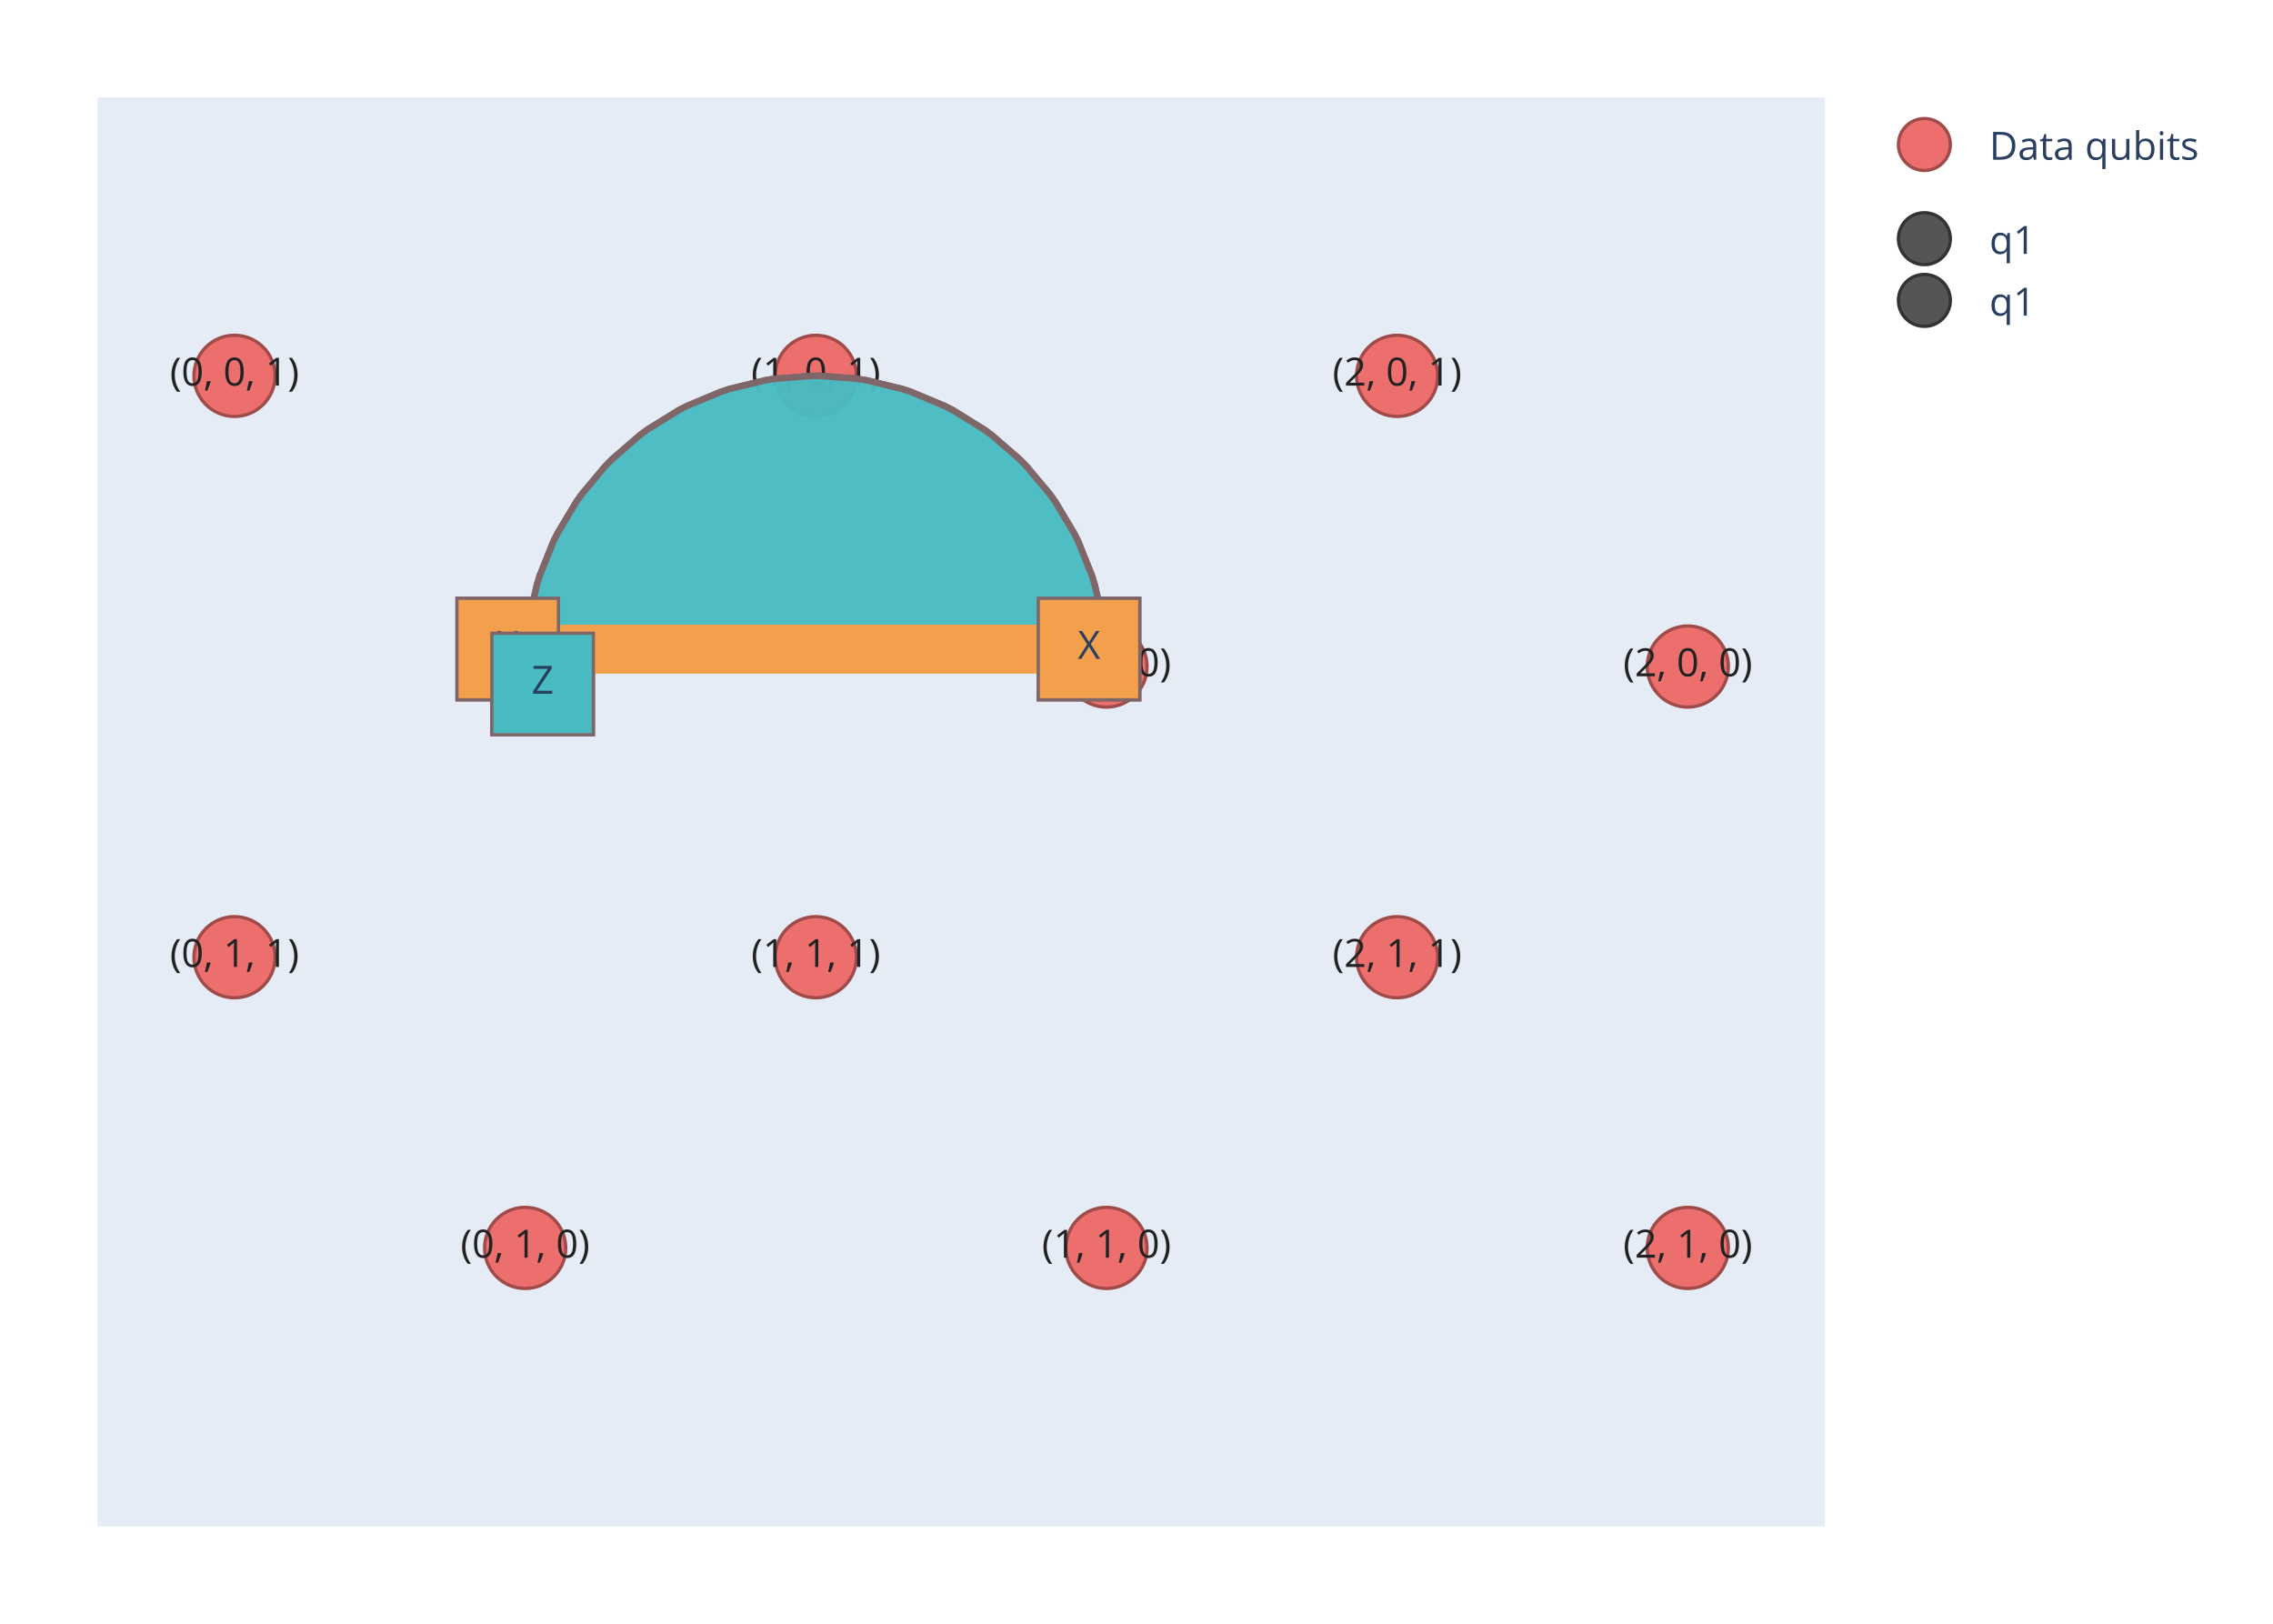
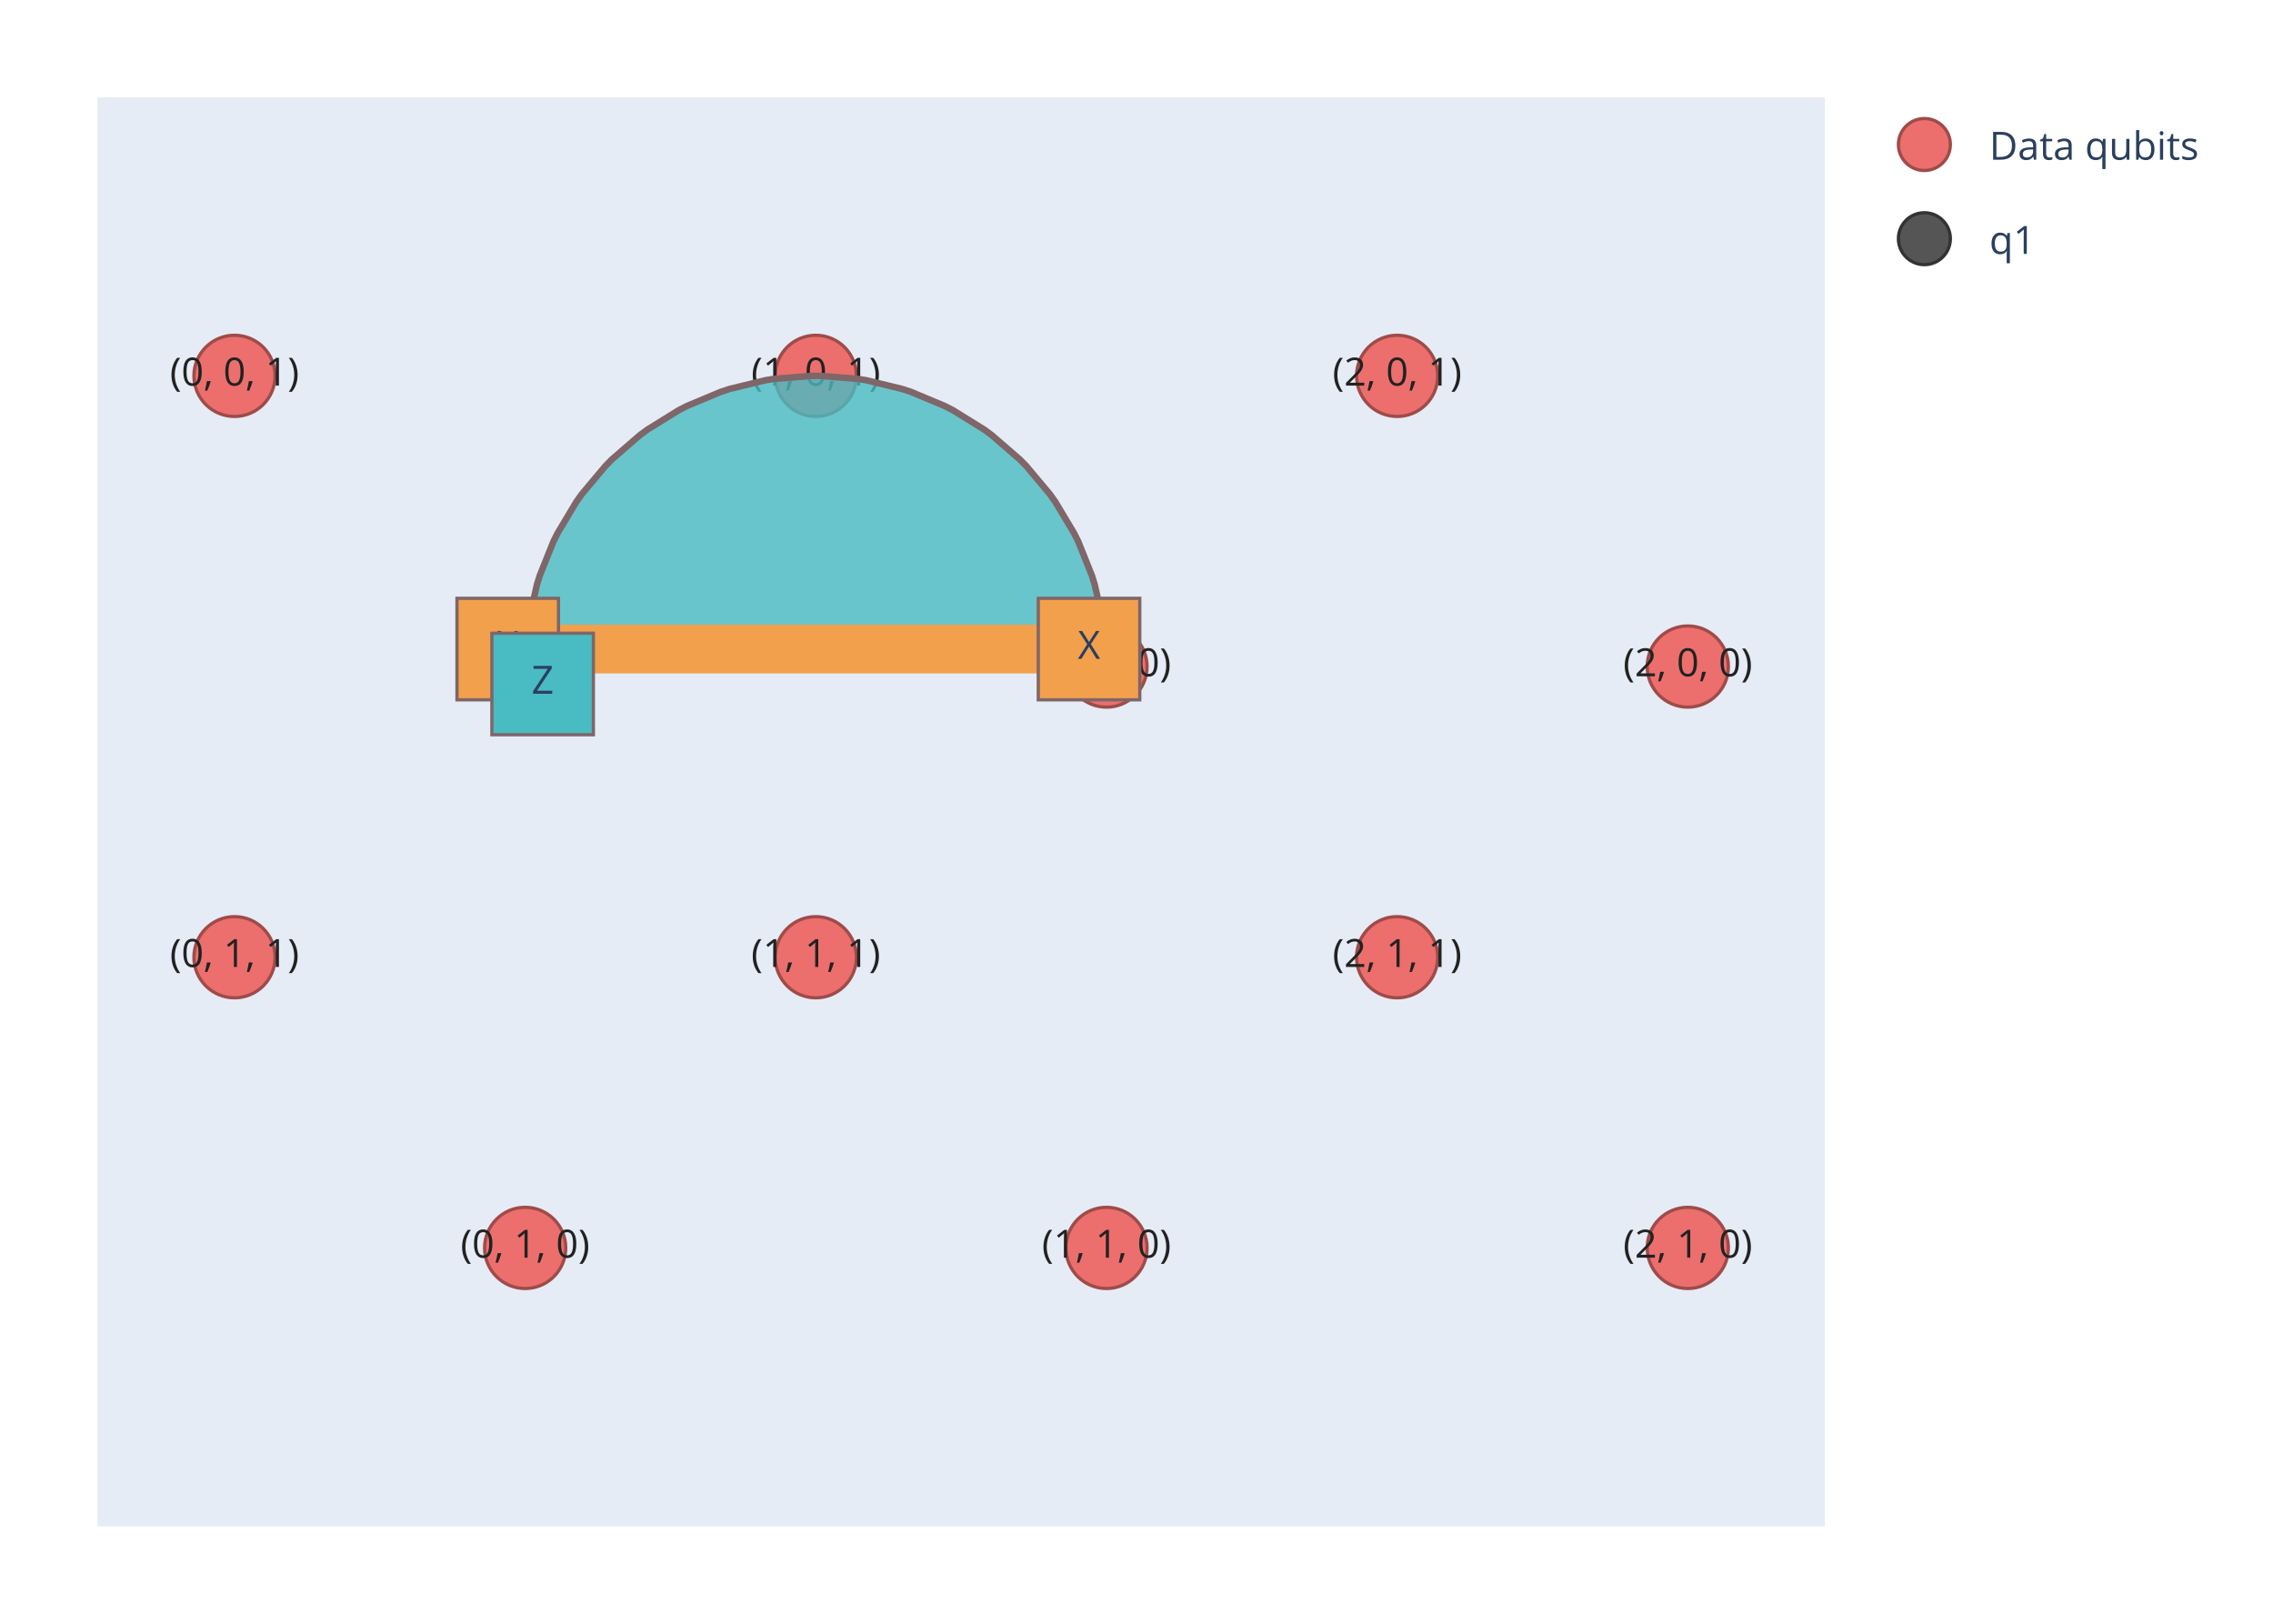
<svg xmlns="http://www.w3.org/2000/svg" class="main-svg" width="700" height="500" style="" viewBox="0 0 700 500">
  <rect x="0" y="0" width="700" height="500" style="fill: rgb(255, 255, 255); fill-opacity: 1;" />
-   <defs id="defs-eb7b50">
+   <defs id="defs-fe6a8f">
    <g class="clips">
-       <clipPath id="clipeb7b50xyplot" class="plotclip">
+       <clipPath id="clipfe6a8fxyplot" class="plotclip">
        <rect width="532" height="440" />
      </clipPath>
-       <clipPath class="axesclip" id="clipeb7b50x">
+       <clipPath class="axesclip" id="clipfe6a8fx">
        <rect x="30" y="0" width="532" height="500" />
      </clipPath>
-       <clipPath class="axesclip" id="clipeb7b50y">
+       <clipPath class="axesclip" id="clipfe6a8fy">
        <rect x="0" y="30" width="700" height="440" />
      </clipPath>
-       <clipPath class="axesclip" id="clipeb7b50xy">
+       <clipPath class="axesclip" id="clipfe6a8fxy">
        <rect x="30" y="30" width="532" height="440" />
      </clipPath>
    </g>
    <g class="gradients" />
    <g class="patterns" />
  </defs>
  <g class="bglayer">
    <rect class="bg" x="30" y="30" width="532" height="440" style="fill: rgb(229, 236, 246); fill-opacity: 1; stroke-width: 0;" />
  </g>
  <g class="layer-below">
    <g class="imagelayer" />
    <g class="shapelayer" />
  </g>
  <g class="cartesianlayer">
    <g class="subplot xy">
      <g class="layer-subplot">
        <g class="shapelayer" />
        <g class="imagelayer" />
      </g>
      <g class="minor-gridlayer">
        <g class="x" />
        <g class="y" />
      </g>
      <g class="gridlayer">
        <g class="x" />
        <g class="y" />
      </g>
      <g class="zerolinelayer" />
      <g class="layer-between">
        <g class="shapelayer" />
        <g class="imagelayer" />
      </g>
      <path class="xlines-below" />
      <path class="ylines-below" />
      <g class="overlines-below" />
      <g class="xaxislayer-below" />
      <g class="yaxislayer-below" />
      <g class="overaxes-below" />
      <g class="overplot">
-         <g class="xy" transform="translate(30,30)" clip-path="url(#clipeb7b50xyplot)">
+         <g class="xy" transform="translate(30,30)" clip-path="url(#clipfe6a8fxyplot)">
          <g class="scatterlayer mlayer">
-             <g class="trace scatter tracee76bf6" style="stroke-miterlimit: 2; opacity: 1;">
-               <g class="fills" />
-               <g class="errorbars" />
-               <g class="lines" />
-               <g class="points" />
-               <g class="text" />
-             </g>
-             <g class="trace scatter trace12d8eb" style="stroke-miterlimit: 2; opacity: 1;">
+             <g class="trace scatter trace1635cc" style="stroke-miterlimit: 2; opacity: 1;">
+               <g class="fills" />
+               <g class="errorbars" />
+               <g class="lines" />
+               <g class="points" />
+               <g class="text" />
+             </g>
+             <g class="trace scatter trace45ab34" style="stroke-miterlimit: 2; opacity: 1;">
              <g class="fills" />
              <g class="errorbars" />
              <g class="lines" />
              <g class="points">
                <path class="point" transform="translate(131.73,175.25)" d="M12.5,0A12.5,12.5 0 1,1 0,-12.5A12.5,12.5 0 0,1 12.5,0Z" style="opacity: 1; stroke-width: 1px; fill: rgb(236, 111, 109); fill-opacity: 1; stroke: rgb(159, 75, 73); stroke-opacity: 1;" />
              </g>
              <g class="text">
                <g class="textpoint" transform="translate(0,3)">
                  <text x="131.73" y="175.25" text-anchor="middle" style="font-family: 'Open Sans', verdana, arial, sans-serif; font-size: 12px; fill: rgb(34, 34, 34); fill-opacity: 1; white-space: pre;">(0, 0, 0)</text>
                </g>
              </g>
            </g>
-             <g class="trace scatter trace99f11b" style="stroke-miterlimit: 2; opacity: 1;">
+             <g class="trace scatter trace7b6054" style="stroke-miterlimit: 2; opacity: 1;">
              <g class="fills" />
              <g class="errorbars" />
              <g class="lines" />
              <g class="points">
                <path class="point" transform="translate(42.22,85.74)" d="M12.5,0A12.5,12.5 0 1,1 0,-12.5A12.5,12.5 0 0,1 12.5,0Z" style="opacity: 1; stroke-width: 1px; fill: rgb(236, 111, 109); fill-opacity: 1; stroke: rgb(159, 75, 73); stroke-opacity: 1;" />
              </g>
              <g class="text">
                <g class="textpoint" transform="translate(0,3)">
                  <text x="42.22" y="85.74" text-anchor="middle" style="font-family: 'Open Sans', verdana, arial, sans-serif; font-size: 12px; fill: rgb(34, 34, 34); fill-opacity: 1; white-space: pre;">(0, 0, 1)</text>
                </g>
              </g>
            </g>
-             <g class="trace scatter trace2eb39a" style="stroke-miterlimit: 2; opacity: 1;">
+             <g class="trace scatter trace7ca0b0" style="stroke-miterlimit: 2; opacity: 1;">
              <g class="fills" />
              <g class="errorbars" />
              <g class="lines" />
              <g class="points">
                <path class="point" transform="translate(131.73,354.27)" d="M12.5,0A12.5,12.5 0 1,1 0,-12.5A12.5,12.5 0 0,1 12.5,0Z" style="opacity: 1; stroke-width: 1px; fill: rgb(236, 111, 109); fill-opacity: 1; stroke: rgb(159, 75, 73); stroke-opacity: 1;" />
              </g>
              <g class="text">
                <g class="textpoint" transform="translate(0,3)">
                  <text x="131.73" y="354.27" text-anchor="middle" style="font-family: 'Open Sans', verdana, arial, sans-serif; font-size: 12px; fill: rgb(34, 34, 34); fill-opacity: 1; white-space: pre;">(0, 1, 0)</text>
                </g>
              </g>
            </g>
-             <g class="trace scatter trace560b42" style="stroke-miterlimit: 2; opacity: 1;">
+             <g class="trace scatter trace954535" style="stroke-miterlimit: 2; opacity: 1;">
              <g class="fills" />
              <g class="errorbars" />
              <g class="lines" />
              <g class="points">
                <path class="point" transform="translate(42.22,264.76)" d="M12.5,0A12.5,12.5 0 1,1 0,-12.5A12.5,12.5 0 0,1 12.5,0Z" style="opacity: 1; stroke-width: 1px; fill: rgb(236, 111, 109); fill-opacity: 1; stroke: rgb(159, 75, 73); stroke-opacity: 1;" />
              </g>
              <g class="text">
                <g class="textpoint" transform="translate(0,3)">
                  <text x="42.22" y="264.76" text-anchor="middle" style="font-family: 'Open Sans', verdana, arial, sans-serif; font-size: 12px; fill: rgb(34, 34, 34); fill-opacity: 1; white-space: pre;">(0, 1, 1)</text>
                </g>
              </g>
            </g>
-             <g class="trace scatter traced9ee4f" style="stroke-miterlimit: 2; opacity: 1;">
+             <g class="trace scatter trace5577dd" style="stroke-miterlimit: 2; opacity: 1;">
              <g class="fills" />
              <g class="errorbars" />
              <g class="lines" />
              <g class="points">
                <path class="point" transform="translate(310.76,175.25)" d="M12.5,0A12.5,12.5 0 1,1 0,-12.5A12.5,12.5 0 0,1 12.5,0Z" style="opacity: 1; stroke-width: 1px; fill: rgb(236, 111, 109); fill-opacity: 1; stroke: rgb(159, 75, 73); stroke-opacity: 1;" />
              </g>
              <g class="text">
                <g class="textpoint" transform="translate(0,3)">
                  <text x="310.76" y="175.25" text-anchor="middle" style="font-family: 'Open Sans', verdana, arial, sans-serif; font-size: 12px; fill: rgb(34, 34, 34); fill-opacity: 1; white-space: pre;">(1, 0, 0)</text>
                </g>
              </g>
            </g>
-             <g class="trace scatter traceec8ee0" style="stroke-miterlimit: 2; opacity: 1;">
+             <g class="trace scatter trace61e3f8" style="stroke-miterlimit: 2; opacity: 1;">
              <g class="fills" />
              <g class="errorbars" />
              <g class="lines" />
              <g class="points">
                <path class="point" transform="translate(221.24,85.74)" d="M12.5,0A12.5,12.5 0 1,1 0,-12.5A12.5,12.5 0 0,1 12.5,0Z" style="opacity: 1; stroke-width: 1px; fill: rgb(236, 111, 109); fill-opacity: 1; stroke: rgb(159, 75, 73); stroke-opacity: 1;" />
              </g>
              <g class="text">
                <g class="textpoint" transform="translate(0,3)">
                  <text x="221.24" y="85.74" text-anchor="middle" style="font-family: 'Open Sans', verdana, arial, sans-serif; font-size: 12px; fill: rgb(34, 34, 34); fill-opacity: 1; white-space: pre;">(1, 0, 1)</text>
                </g>
              </g>
            </g>
-             <g class="trace scatter traceb97c2a" style="stroke-miterlimit: 2; opacity: 1;">
+             <g class="trace scatter trace69c6fb" style="stroke-miterlimit: 2; opacity: 1;">
              <g class="fills" />
              <g class="errorbars" />
              <g class="lines" />
              <g class="points">
                <path class="point" transform="translate(310.76,354.27)" d="M12.5,0A12.5,12.5 0 1,1 0,-12.5A12.5,12.5 0 0,1 12.5,0Z" style="opacity: 1; stroke-width: 1px; fill: rgb(236, 111, 109); fill-opacity: 1; stroke: rgb(159, 75, 73); stroke-opacity: 1;" />
              </g>
              <g class="text">
                <g class="textpoint" transform="translate(0,3)">
                  <text x="310.76" y="354.27" text-anchor="middle" style="font-family: 'Open Sans', verdana, arial, sans-serif; font-size: 12px; fill: rgb(34, 34, 34); fill-opacity: 1; white-space: pre;">(1, 1, 0)</text>
                </g>
              </g>
            </g>
-             <g class="trace scatter traceda4648" style="stroke-miterlimit: 2; opacity: 1;">
+             <g class="trace scatter tracead4a79" style="stroke-miterlimit: 2; opacity: 1;">
              <g class="fills" />
              <g class="errorbars" />
              <g class="lines" />
              <g class="points">
                <path class="point" transform="translate(221.24,264.76)" d="M12.5,0A12.5,12.5 0 1,1 0,-12.5A12.5,12.5 0 0,1 12.5,0Z" style="opacity: 1; stroke-width: 1px; fill: rgb(236, 111, 109); fill-opacity: 1; stroke: rgb(159, 75, 73); stroke-opacity: 1;" />
              </g>
              <g class="text">
                <g class="textpoint" transform="translate(0,3)">
                  <text x="221.24" y="264.76" text-anchor="middle" style="font-family: 'Open Sans', verdana, arial, sans-serif; font-size: 12px; fill: rgb(34, 34, 34); fill-opacity: 1; white-space: pre;">(1, 1, 1)</text>
                </g>
              </g>
            </g>
-             <g class="trace scatter trace38868f" style="stroke-miterlimit: 2; opacity: 1;">
+             <g class="trace scatter trace51df60" style="stroke-miterlimit: 2; opacity: 1;">
              <g class="fills" />
              <g class="errorbars" />
              <g class="lines" />
              <g class="points">
                <path class="point" transform="translate(489.78,175.25)" d="M12.5,0A12.5,12.5 0 1,1 0,-12.5A12.5,12.5 0 0,1 12.5,0Z" style="opacity: 1; stroke-width: 1px; fill: rgb(236, 111, 109); fill-opacity: 1; stroke: rgb(159, 75, 73); stroke-opacity: 1;" />
              </g>
              <g class="text">
                <g class="textpoint" transform="translate(0,3)">
                  <text x="489.78" y="175.25" text-anchor="middle" style="font-family: 'Open Sans', verdana, arial, sans-serif; font-size: 12px; fill: rgb(34, 34, 34); fill-opacity: 1; white-space: pre;">(2, 0, 0)</text>
                </g>
              </g>
            </g>
-             <g class="trace scatter trace159dfd" style="stroke-miterlimit: 2; opacity: 1;">
+             <g class="trace scatter trace44da45" style="stroke-miterlimit: 2; opacity: 1;">
              <g class="fills" />
              <g class="errorbars" />
              <g class="lines" />
              <g class="points">
                <path class="point" transform="translate(400.27,85.74)" d="M12.5,0A12.5,12.5 0 1,1 0,-12.5A12.5,12.5 0 0,1 12.5,0Z" style="opacity: 1; stroke-width: 1px; fill: rgb(236, 111, 109); fill-opacity: 1; stroke: rgb(159, 75, 73); stroke-opacity: 1;" />
              </g>
              <g class="text">
                <g class="textpoint" transform="translate(0,3)">
                  <text x="400.27" y="85.74" text-anchor="middle" style="font-family: 'Open Sans', verdana, arial, sans-serif; font-size: 12px; fill: rgb(34, 34, 34); fill-opacity: 1; white-space: pre;">(2, 0, 1)</text>
                </g>
              </g>
            </g>
-             <g class="trace scatter trace48623d" style="stroke-miterlimit: 2; opacity: 1;">
+             <g class="trace scatter traceb8865a" style="stroke-miterlimit: 2; opacity: 1;">
              <g class="fills" />
              <g class="errorbars" />
              <g class="lines" />
              <g class="points">
                <path class="point" transform="translate(489.78,354.27)" d="M12.5,0A12.5,12.5 0 1,1 0,-12.5A12.5,12.5 0 0,1 12.5,0Z" style="opacity: 1; stroke-width: 1px; fill: rgb(236, 111, 109); fill-opacity: 1; stroke: rgb(159, 75, 73); stroke-opacity: 1;" />
              </g>
              <g class="text">
                <g class="textpoint" transform="translate(0,3)">
                  <text x="489.78" y="354.27" text-anchor="middle" style="font-family: 'Open Sans', verdana, arial, sans-serif; font-size: 12px; fill: rgb(34, 34, 34); fill-opacity: 1; white-space: pre;">(2, 1, 0)</text>
                </g>
              </g>
            </g>
-             <g class="trace scatter trace6dd525" style="stroke-miterlimit: 2; opacity: 1;">
+             <g class="trace scatter trace567c16" style="stroke-miterlimit: 2; opacity: 1;">
              <g class="fills" />
              <g class="errorbars" />
              <g class="lines" />
              <g class="points">
                <path class="point" transform="translate(400.27,264.76)" d="M12.5,0A12.5,12.5 0 1,1 0,-12.5A12.5,12.5 0 0,1 12.5,0Z" style="opacity: 1; stroke-width: 1px; fill: rgb(236, 111, 109); fill-opacity: 1; stroke: rgb(159, 75, 73); stroke-opacity: 1;" />
              </g>
              <g class="text">
                <g class="textpoint" transform="translate(0,3)">
                  <text x="400.27" y="264.76" text-anchor="middle" style="font-family: 'Open Sans', verdana, arial, sans-serif; font-size: 12px; fill: rgb(34, 34, 34); fill-opacity: 1; white-space: pre;">(2, 1, 1)</text>
                </g>
              </g>
            </g>
-             <g class="trace scatter trace7208df" style="stroke-miterlimit: 2; opacity: 1;">
-               <g class="fills" />
-               <g class="errorbars" />
-               <g class="lines" />
-               <g class="points" />
-               <g class="text" />
-             </g>
-             <g class="trace scatter trace066d00" style="stroke-miterlimit: 2; opacity: 1;">
+             <g class="trace scatter trace8f27f4" style="stroke-miterlimit: 2; opacity: 1;">
+               <g class="fills" />
+               <g class="errorbars" />
+               <g class="lines" />
+               <g class="points" />
+               <g class="text" />
+             </g>
+             <g class="trace scatter traced4a3e8" style="stroke-miterlimit: 2; opacity: 1;">
              <g class="fills">
                <g>
                  <path class="js-fill" d="M131.73,175.25L132.46,163.91L132.86,161.1L135.36,150.03L136.2,147.31L140.42,136.77L141.69,134.23L147.52,124.49L149.17,122.17L156.46,113.48L158.46,111.45L167.04,104.02L169.32,102.33L178.97,96.35L181.5,95.04L191.97,90.66L194.67,89.77L205.7,87.09L208.51,86.65L219.82,85.75L222.67,85.75L233.98,86.65L236.79,87.09L247.82,89.77L250.52,90.66L260.99,95.04L263.52,96.35L273.17,102.33L275.45,104.02L284.03,111.45L286.03,113.48L293.32,122.17L294.97,124.49L300.8,134.23L302.07,136.77L306.29,147.31L307.13,150.03L309.63,161.1L310.03,163.91L310.76,175.25L131.73,175.25Z" style="fill: rgb(73, 187, 194); fill-opacity: 0.8; stroke-width: 0;" />
                </g>
              </g>
              <g class="errorbars" />
              <g class="lines">
                <path class="js-line" d="M131.73,175.25L132.46,163.91L132.86,161.1L135.36,150.03L136.2,147.31L140.42,136.77L141.69,134.23L147.52,124.49L149.17,122.17L156.46,113.48L158.46,111.45L167.04,104.02L169.32,102.33L178.97,96.35L181.5,95.04L191.97,90.66L194.67,89.77L205.7,87.09L208.51,86.65L219.82,85.75L222.67,85.75L233.98,86.65L236.79,87.09L247.82,89.77L250.52,90.66L260.99,95.04L263.52,96.35L273.17,102.33L275.45,104.02L284.03,111.45L286.03,113.48L293.32,122.17L294.97,124.49L300.8,134.23L302.07,136.77L306.29,147.31L307.13,150.03L309.63,161.1L310.03,163.91L310.76,175.25L131.73,175.25" style="vector-effect: none; fill: none; stroke: rgb(127, 102, 104); stroke-opacity: 1; stroke-width: 2px; opacity: 1;" />
              </g>
              <g class="points" />
              <g class="text" />
            </g>
-             <g class="trace scatter traceb94777" style="stroke-miterlimit: 2; opacity: 1;">
+             <g class="trace scatter trace0b9bf0" style="stroke-miterlimit: 2; opacity: 1;">
              <g class="fills" />
              <g class="errorbars" />
              <g class="lines">
                <path class="js-line" d="M126.36,169.87L305.38,169.87" style="vector-effect: none; fill: none; stroke: rgb(242, 160, 76); stroke-opacity: 1; stroke-width: 15px; opacity: 1;" />
              </g>
              <g class="points" />
              <g class="text" />
            </g>
-             <g class="trace scatter traceacca01" style="stroke-miterlimit: 2; opacity: 1;">
+             <g class="trace scatter trace9953ee" style="stroke-miterlimit: 2; opacity: 1;">
              <g class="fills" />
              <g class="errorbars" />
              <g class="lines" />
              <g class="points">
                <path class="point" transform="translate(126.36,169.87)" d="M15.63,15.63H-15.63V-15.63H15.63Z" style="opacity: 1; stroke-width: 1px; fill: rgb(242, 160, 76); fill-opacity: 1; stroke: rgb(127, 102, 104); stroke-opacity: 1;" />
              </g>
              <g class="text">
                <g class="textpoint" transform="translate(0,3)">
                  <text x="126.36" y="169.87" text-anchor="middle" style="font-family: 'Open Sans', verdana, arial, sans-serif; font-size: 12px; fill: rgb(42, 63, 95); fill-opacity: 1; white-space: pre;">X</text>
                </g>
              </g>
            </g>
-             <g class="trace scatter trace72d21b" style="stroke-miterlimit: 2; opacity: 1;">
+             <g class="trace scatter trace7b8be5" style="stroke-miterlimit: 2; opacity: 1;">
              <g class="fills" />
              <g class="errorbars" />
              <g class="lines" />
              <g class="points">
                <path class="point" transform="translate(305.38,169.87)" d="M15.63,15.63H-15.63V-15.63H15.63Z" style="opacity: 1; stroke-width: 1px; fill: rgb(242, 160, 76); fill-opacity: 1; stroke: rgb(127, 102, 104); stroke-opacity: 1;" />
              </g>
              <g class="text">
                <g class="textpoint" transform="translate(0,3)">
                  <text x="305.38" y="169.87" text-anchor="middle" style="font-family: 'Open Sans', verdana, arial, sans-serif; font-size: 12px; fill: rgb(42, 63, 95); fill-opacity: 1; white-space: pre;">X</text>
                </g>
              </g>
            </g>
-             <g class="trace scatter trace3f5cd8" style="stroke-miterlimit: 2; opacity: 1;">
+             <g class="trace scatter trace21a9e6" style="stroke-miterlimit: 2; opacity: 1;">
              <g class="fills" />
              <g class="errorbars" />
              <g class="lines">
                <path class="js-line" d="M137.11,180.62" style="vector-effect: none; fill: none; stroke: rgb(73, 187, 194); stroke-opacity: 1; stroke-width: 15px; opacity: 1;" />
              </g>
              <g class="points" />
              <g class="text" />
            </g>
-             <g class="trace scatter trace23a9e6" style="stroke-miterlimit: 2; opacity: 1;">
-               <g class="fills" />
-               <g class="errorbars" />
-               <g class="lines" />
-               <g class="points">
-                 <path class="point" transform="translate(137.11,180.62)" d="M15.63,15.63H-15.63V-15.63H15.63Z" style="opacity: 1; stroke-width: 1px; fill: rgb(73, 187, 194); fill-opacity: 1; stroke: rgb(127, 102, 104); stroke-opacity: 1;" />
-               </g>
-               <g class="text">
-                 <g class="textpoint" transform="translate(0,3)">
-                   <text x="137.11" y="180.62" text-anchor="middle" style="font-family: 'Open Sans', verdana, arial, sans-serif; font-size: 12px; fill: rgb(42, 63, 95); fill-opacity: 1; white-space: pre;">Z</text>
-                 </g>
-               </g>
-             </g>
-             <g class="trace scatter traceb8277f" style="stroke-miterlimit: 2; opacity: 1;">
-               <g class="fills" />
-               <g class="errorbars" />
-               <g class="lines" />
-               <g class="points" />
-               <g class="text" />
-             </g>
-             <g class="trace scatter tracedd65b2" style="stroke-miterlimit: 2; opacity: 1;">
-               <g class="fills">
-                 <g>
-                   <path class="js-fill" d="M131.73,175.25L132.46,163.91L132.86,161.1L135.36,150.03L136.2,147.31L140.42,136.77L141.69,134.23L147.52,124.49L149.17,122.17L156.46,113.48L158.46,111.45L167.04,104.02L169.32,102.33L178.97,96.35L181.5,95.04L191.97,90.66L194.67,89.77L205.7,87.09L208.51,86.65L219.82,85.75L222.67,85.75L233.98,86.65L236.79,87.09L247.82,89.77L250.52,90.66L260.99,95.04L263.52,96.35L273.17,102.33L275.45,104.02L284.03,111.45L286.03,113.48L293.32,122.17L294.97,124.49L300.8,134.23L302.07,136.77L306.29,147.31L307.13,150.03L309.63,161.1L310.03,163.91L310.76,175.25L131.73,175.25Z" style="fill: rgb(73, 187, 194); fill-opacity: 0.8; stroke-width: 0;" />
-                 </g>
-               </g>
-               <g class="errorbars" />
-               <g class="lines">
-                 <path class="js-line" d="M131.73,175.25L132.46,163.91L132.86,161.1L135.36,150.03L136.2,147.31L140.42,136.77L141.69,134.23L147.52,124.49L149.17,122.17L156.46,113.48L158.46,111.45L167.04,104.02L169.32,102.33L178.97,96.35L181.5,95.04L191.97,90.66L194.67,89.77L205.7,87.09L208.51,86.65L219.82,85.75L222.67,85.75L233.98,86.65L236.79,87.09L247.82,89.77L250.52,90.66L260.99,95.04L263.52,96.35L273.17,102.33L275.45,104.02L284.03,111.45L286.03,113.48L293.32,122.17L294.97,124.49L300.8,134.23L302.07,136.77L306.29,147.31L307.13,150.03L309.63,161.1L310.03,163.91L310.76,175.25L131.73,175.25" style="vector-effect: none; fill: none; stroke: rgb(127, 102, 104); stroke-opacity: 1; stroke-width: 2px; opacity: 1;" />
-               </g>
-               <g class="points" />
-               <g class="text" />
-             </g>
-             <g class="trace scatter trace46f4f3" style="stroke-miterlimit: 2; opacity: 1;">
-               <g class="fills" />
-               <g class="errorbars" />
-               <g class="lines">
-                 <path class="js-line" d="M126.36,169.87L305.38,169.87" style="vector-effect: none; fill: none; stroke: rgb(242, 160, 76); stroke-opacity: 1; stroke-width: 15px; opacity: 1;" />
-               </g>
-               <g class="points" />
-               <g class="text" />
-             </g>
-             <g class="trace scatter trace27a14b" style="stroke-miterlimit: 2; opacity: 1;">
-               <g class="fills" />
-               <g class="errorbars" />
-               <g class="lines" />
-               <g class="points">
-                 <path class="point" transform="translate(126.36,169.87)" d="M15.63,15.63H-15.63V-15.63H15.63Z" style="opacity: 1; stroke-width: 1px; fill: rgb(242, 160, 76); fill-opacity: 1; stroke: rgb(127, 102, 104); stroke-opacity: 1;" />
-               </g>
-               <g class="text">
-                 <g class="textpoint" transform="translate(0,3)">
-                   <text x="126.36" y="169.87" text-anchor="middle" style="font-family: 'Open Sans', verdana, arial, sans-serif; font-size: 12px; fill: rgb(42, 63, 95); fill-opacity: 1; white-space: pre;">X</text>
-                 </g>
-               </g>
-             </g>
-             <g class="trace scatter traced41ec7" style="stroke-miterlimit: 2; opacity: 1;">
-               <g class="fills" />
-               <g class="errorbars" />
-               <g class="lines" />
-               <g class="points">
-                 <path class="point" transform="translate(305.38,169.87)" d="M15.63,15.63H-15.63V-15.63H15.63Z" style="opacity: 1; stroke-width: 1px; fill: rgb(242, 160, 76); fill-opacity: 1; stroke: rgb(127, 102, 104); stroke-opacity: 1;" />
-               </g>
-               <g class="text">
-                 <g class="textpoint" transform="translate(0,3)">
-                   <text x="305.38" y="169.87" text-anchor="middle" style="font-family: 'Open Sans', verdana, arial, sans-serif; font-size: 12px; fill: rgb(42, 63, 95); fill-opacity: 1; white-space: pre;">X</text>
-                 </g>
-               </g>
-             </g>
-             <g class="trace scatter trace449739" style="stroke-miterlimit: 2; opacity: 1;">
-               <g class="fills" />
-               <g class="errorbars" />
-               <g class="lines">
-                 <path class="js-line" d="M137.11,180.62" style="vector-effect: none; fill: none; stroke: rgb(73, 187, 194); stroke-opacity: 1; stroke-width: 15px; opacity: 1;" />
-               </g>
-               <g class="points" />
-               <g class="text" />
-             </g>
-             <g class="trace scatter trace52da7c" style="stroke-miterlimit: 2; opacity: 1;">
+             <g class="trace scatter traceb48c25" style="stroke-miterlimit: 2; opacity: 1;">
              <g class="fills" />
              <g class="errorbars" />
              <g class="lines" />
              <g class="points">
                <path class="point" transform="translate(137.11,180.62)" d="M15.63,15.63H-15.63V-15.63H15.63Z" style="opacity: 1; stroke-width: 1px; fill: rgb(73, 187, 194); fill-opacity: 1; stroke: rgb(127, 102, 104); stroke-opacity: 1;" />
              </g>
              <g class="text">
                <g class="textpoint" transform="translate(0,3)">
                  <text x="137.11" y="180.62" text-anchor="middle" style="font-family: 'Open Sans', verdana, arial, sans-serif; font-size: 12px; fill: rgb(42, 63, 95); fill-opacity: 1; white-space: pre;">Z</text>
                </g>
              </g>
            </g>
          </g>
        </g>
      </g>
      <path class="xlines-above crisp" d="M0,0" style="fill: none;" />
      <path class="ylines-above crisp" d="M0,0" style="fill: none;" />
      <g class="overlines-above" />
      <g class="xaxislayer-above" />
      <g class="yaxislayer-above" />
      <g class="overaxes-above" />
    </g>
  </g>
  <g class="polarlayer" />
  <g class="smithlayer" />
  <g class="ternarylayer" />
  <g class="geolayer" />
  <g class="funnelarealayer" />
  <g class="pielayer" />
  <g class="iciclelayer" />
  <g class="treemaplayer" />
  <g class="sunburstlayer" />
  <g class="glimages" />
-   <defs id="topdefs-eb7b50">
+   <defs id="topdefs-fe6a8f">
    <g class="clips" />
-     <clipPath id="legendeb7b50">
-       <rect width="115" height="77" x="0" y="0" />
+     <clipPath id="legendfe6a8f">
+       <rect width="115" height="58" x="0" y="0" />
    </clipPath>
  </defs>
  <g class="layer-above">
    <g class="imagelayer" />
    <g class="shapelayer" />
  </g>
  <g class="infolayer">
    <g class="legend" pointer-events="all" transform="translate(572.64,30)">
-       <rect class="bg" shape-rendering="crispEdges" style="stroke: rgb(68, 68, 68); stroke-opacity: 1; fill: rgb(255, 255, 255); fill-opacity: 1; stroke-width: 0px;" width="115" height="77" x="0" y="0" />
-       <g class="scrollbox" transform="" clip-path="url(#legendeb7b50)">
+       <rect class="bg" shape-rendering="crispEdges" style="stroke: rgb(68, 68, 68); stroke-opacity: 1; fill: rgb(255, 255, 255); fill-opacity: 1; stroke-width: 0px;" width="115" height="58" x="0" y="0" />
+       <g class="scrollbox" transform="" clip-path="url(#legendfe6a8f)">
        <g class="groups" transform="">
          <g class="traces" transform="translate(0,14.5)" style="opacity: 1;">
            <text class="legendtext" text-anchor="start" x="40" y="4.68" style="font-family: 'Open Sans', verdana, arial, sans-serif; font-size: 12px; fill: rgb(42, 63, 95); fill-opacity: 1; white-space: pre;">Data qubits</text>
            <g class="layers" style="opacity: 1;">
              <g class="legendfill" />
              <g class="legendlines" />
              <g class="legendsymbols">
                <g class="legendpoints">
                  <path class="scatterpts" transform="translate(20,0)" d="M8,0A8,8 0 1,1 0,-8A8,8 0 0,1 8,0Z" style="opacity: 1; stroke-width: 1px; fill: rgb(236, 111, 109); fill-opacity: 1; stroke: rgb(159, 75, 73); stroke-opacity: 1;" />
                </g>
              </g>
            </g>
            <rect class="legendtoggle" x="0" y="-9.5" width="109.438" height="19" style="fill: rgb(0, 0, 0); fill-opacity: 0;" />
          </g>
        </g>
        <g class="groups" transform="translate(0,10)">
          <g class="traces" transform="translate(0,33.5)" style="opacity: 1;">
            <text class="legendtext" text-anchor="start" x="40" y="4.68" style="font-family: 'Open Sans', verdana, arial, sans-serif; font-size: 12px; fill: rgb(42, 63, 95); fill-opacity: 1; white-space: pre;">q1</text>
            <g class="layers" style="opacity: 1;">
              <g class="legendfill" />
              <g class="legendlines" />
              <g class="legendsymbols">
                <g class="legendpoints">
                  <path class="scatterpts" transform="translate(20,0)" d="M8,0A8,8 0 1,1 0,-8A8,8 0 0,1 8,0Z" style="opacity: 1; stroke-width: 1px; fill: rgb(85, 85, 85); fill-opacity: 1; stroke: rgb(51, 51, 51); stroke-opacity: 1;" />
                </g>
              </g>
            </g>
            <rect class="legendtoggle" x="0" y="-9.5" width="109.438" height="19" style="fill: rgb(0, 0, 0); fill-opacity: 0;" />
          </g>
-           <g class="traces" transform="translate(0,52.5)" style="opacity: 1;">
-             <text class="legendtext" text-anchor="start" x="40" y="4.68" style="font-family: 'Open Sans', verdana, arial, sans-serif; font-size: 12px; fill: rgb(42, 63, 95); fill-opacity: 1; white-space: pre;">q1</text>
-             <g class="layers" style="opacity: 1;">
-               <g class="legendfill" />
-               <g class="legendlines" />
-               <g class="legendsymbols">
-                 <g class="legendpoints">
-                   <path class="scatterpts" transform="translate(20,0)" d="M8,0A8,8 0 1,1 0,-8A8,8 0 0,1 8,0Z" style="opacity: 1; stroke-width: 1px; fill: rgb(85, 85, 85); fill-opacity: 1; stroke: rgb(51, 51, 51); stroke-opacity: 1;" />
-                 </g>
-               </g>
-             </g>
-             <rect class="legendtoggle" x="0" y="-9.5" width="109.438" height="19" style="fill: rgb(0, 0, 0); fill-opacity: 0;" />
-           </g>
        </g>
      </g>
      <rect class="scrollbar" rx="20" ry="3" width="0" height="0" style="fill: rgb(128, 139, 164); fill-opacity: 1;" x="0" y="0" />
    </g>
    <g class="g-gtitle" />
  </g>
</svg>
